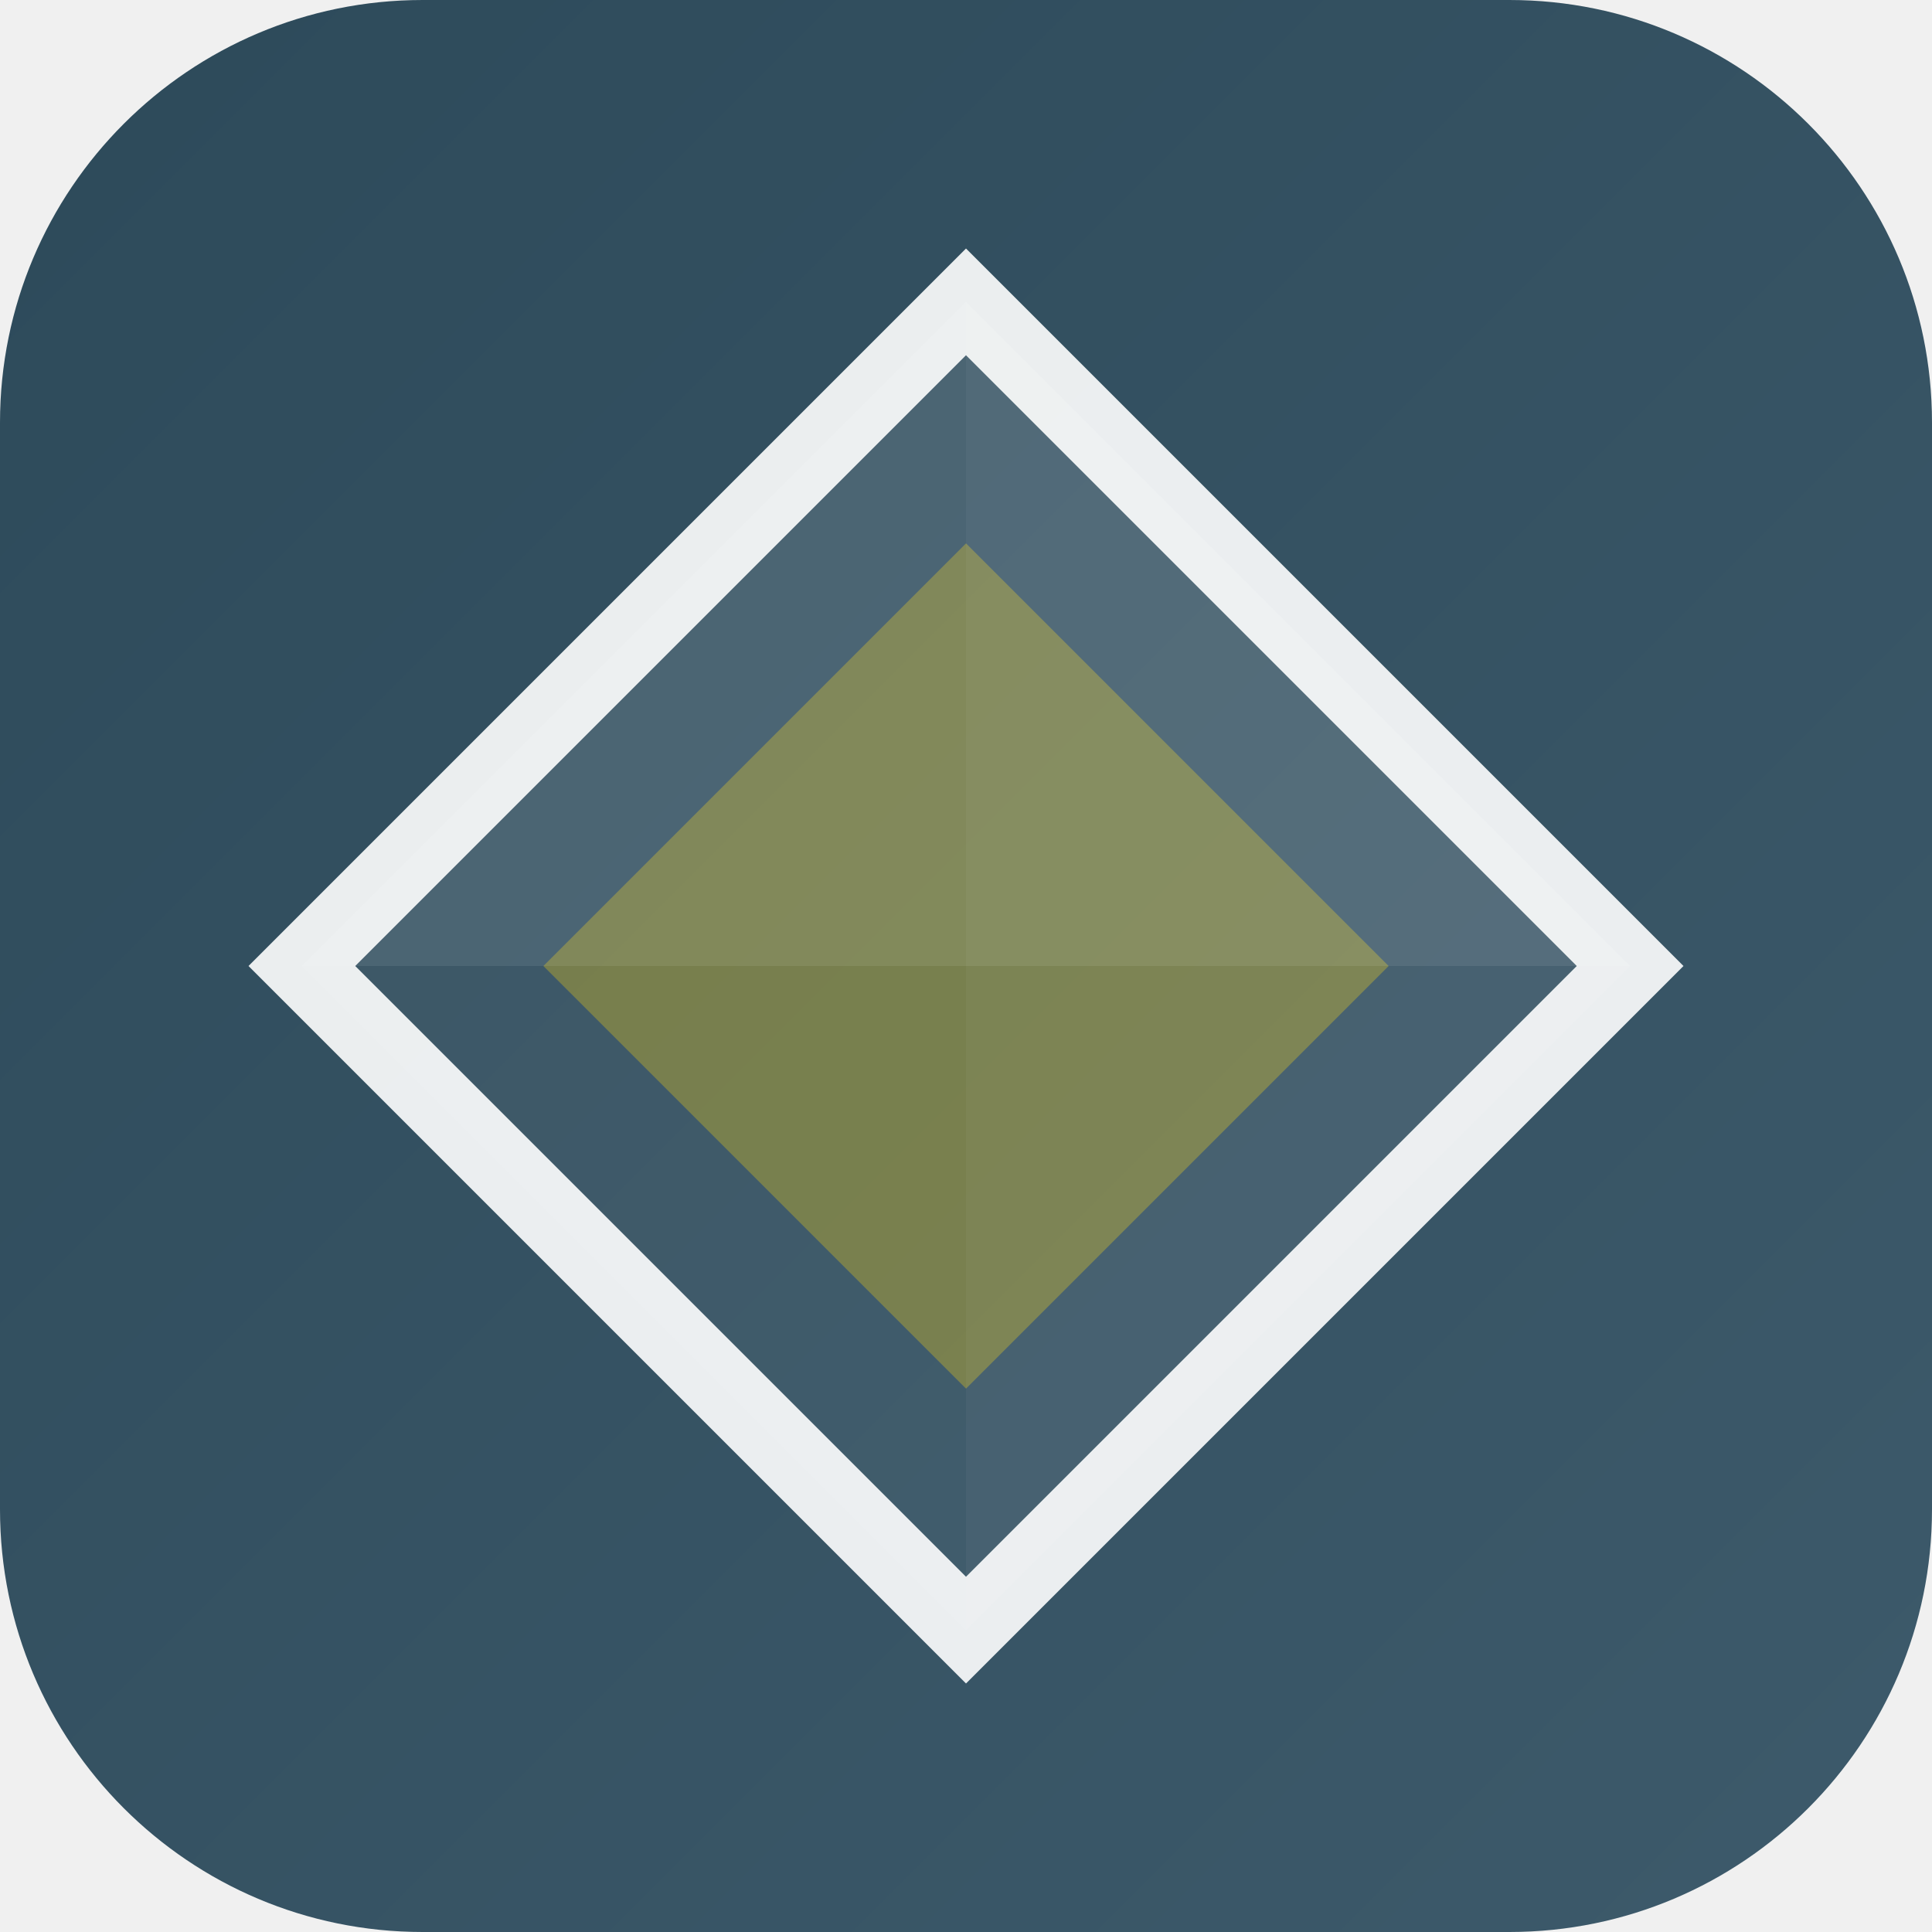
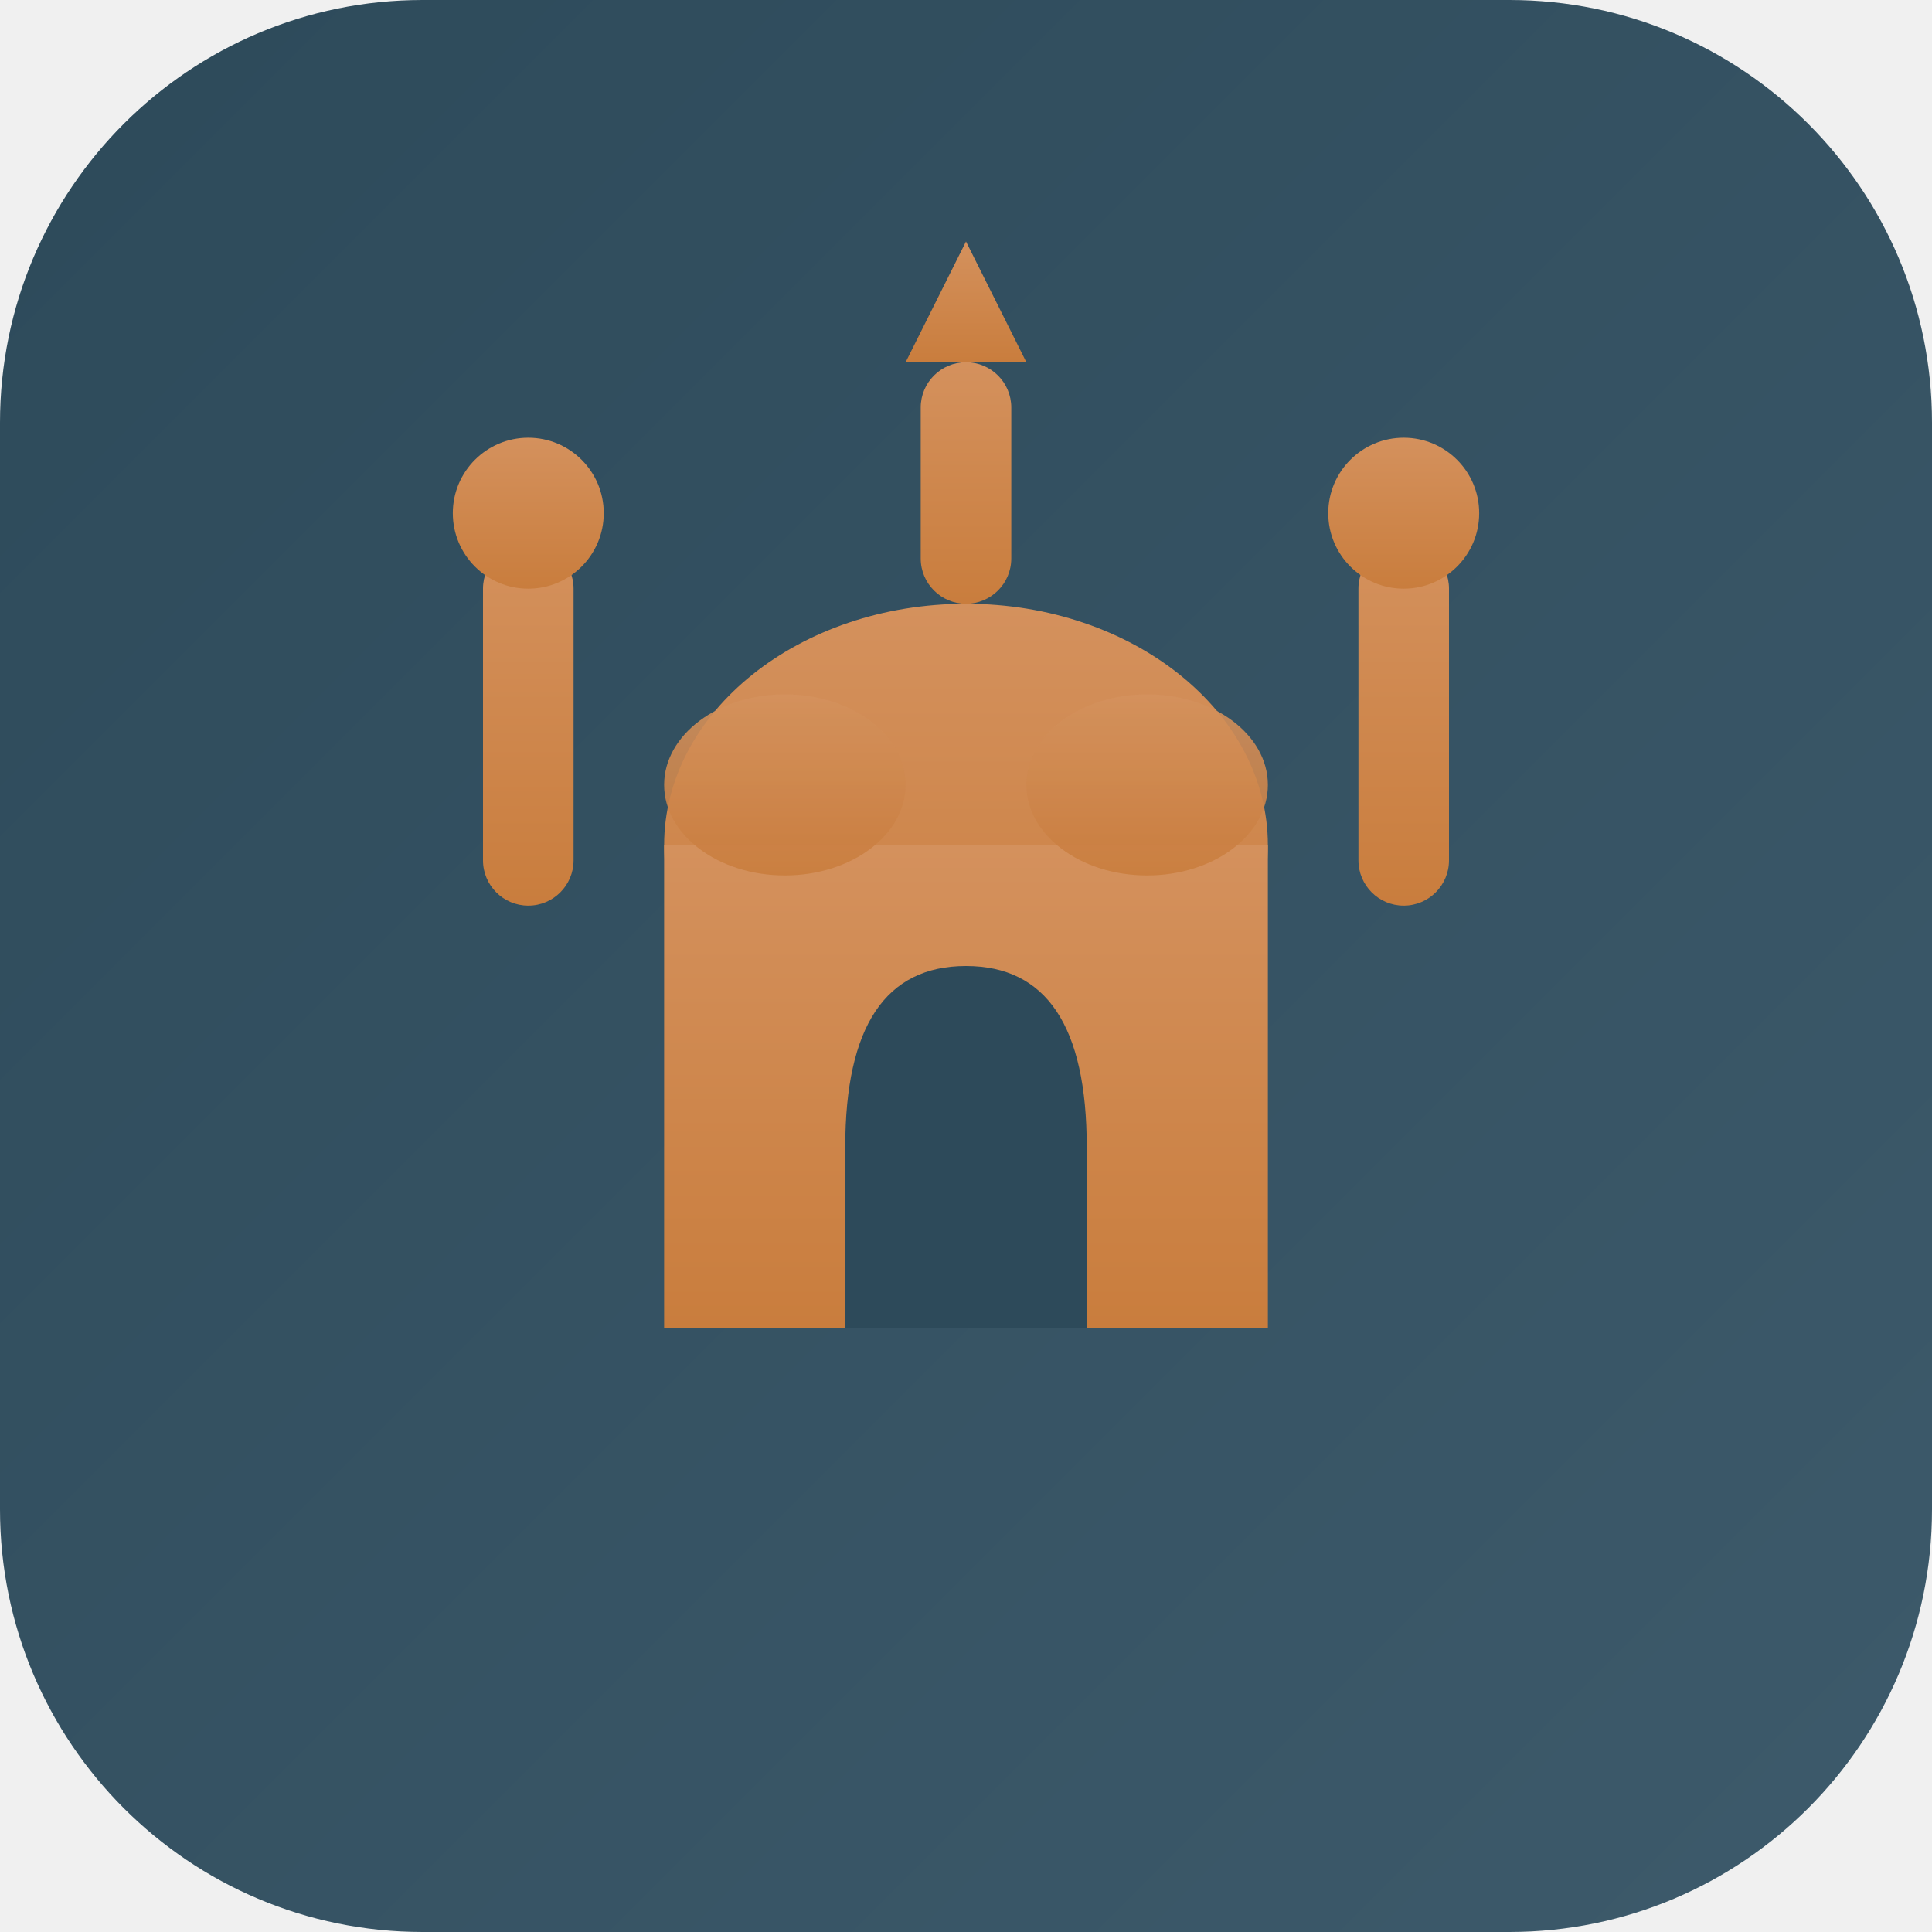
<svg xmlns="http://www.w3.org/2000/svg" viewBox="0 0 64 64" width="64" height="64">
  <defs>
    <linearGradient id="bg" x1="0%" y1="0%" x2="100%" y2="100%">
-       <stop offset="0%" style="stop-color:#2d4a5a;stop-opacity:1" />
-       <stop offset="100%" style="stop-color:#3d5a6b;stop-opacity:1" />
+       <stop offset="0%" style="stop-color:#2d4a5a" />
+       <stop offset="100%" style="stop-color:#3d5a6b" />
+     </linearGradient>
+     <linearGradient id="gold" x1="0%" y1="0%" x2="0%" y2="100%">
+       <stop offset="0%" style="stop-color:#d4915d" />
+       <stop offset="100%" style="stop-color:#c97d3d" />
    </linearGradient>
  </defs>
  <rect width="64" height="64" fill="url(#bg)" rx="14" />
-   <path d="M 32 10 L 54 32 L 32 54 L 10 32 Z" fill="none" stroke="#ffffff" stroke-width="2.5" opacity="0.9" />
-   <path d="M 32 18 L 46 32 L 32 46 L 18 32 Z" fill="#ffd700" opacity="0.3" />
-   <path d="M 32 10 L 54 32 L 32 32 Z" fill="#ffffff" opacity="0.15" />
-   <path d="M 32 32 L 54 32 L 32 54 Z" fill="#ffffff" opacity="0.08" />
-   <path d="M 32 10 L 10 32 L 32 32 Z" fill="#ffffff" opacity="0.12" />
-   <path d="M 32 32 L 10 32 L 32 54 Z" fill="#ffffff" opacity="0.05" />
+   <ellipse cx="32" cy="28" rx="10" ry="8" fill="url(#gold)" />
+   <rect x="22" y="28" width="20" height="16" fill="url(#gold)" />
+   <rect x="16" y="18" width="3" height="12" fill="url(#gold)" rx="1.5" />
+   <circle cx="17.5" cy="17" r="2.5" fill="url(#gold)" />
+   <rect x="45" y="18" width="3" height="12" fill="url(#gold)" rx="1.5" />
+   <circle cx="46.5" cy="17" r="2.5" fill="url(#gold)" />
+   <rect x="30.5" y="12" width="3" height="8" fill="url(#gold)" rx="1.5" />
+   <path d="M 32 8 L 34 12 L 30 12 Z" fill="url(#gold)" />
+   <path d="M 28 38 Q 28 32 32 32 Q 36 32 36 38 L 36 44 L 28 44 Z" fill="#2d4a5a" />
+   <ellipse cx="26" cy="26" rx="4" ry="3" fill="url(#gold)" opacity="0.9" />
+   <ellipse cx="38" cy="26" rx="4" ry="3" fill="url(#gold)" opacity="0.9" />
</svg>
